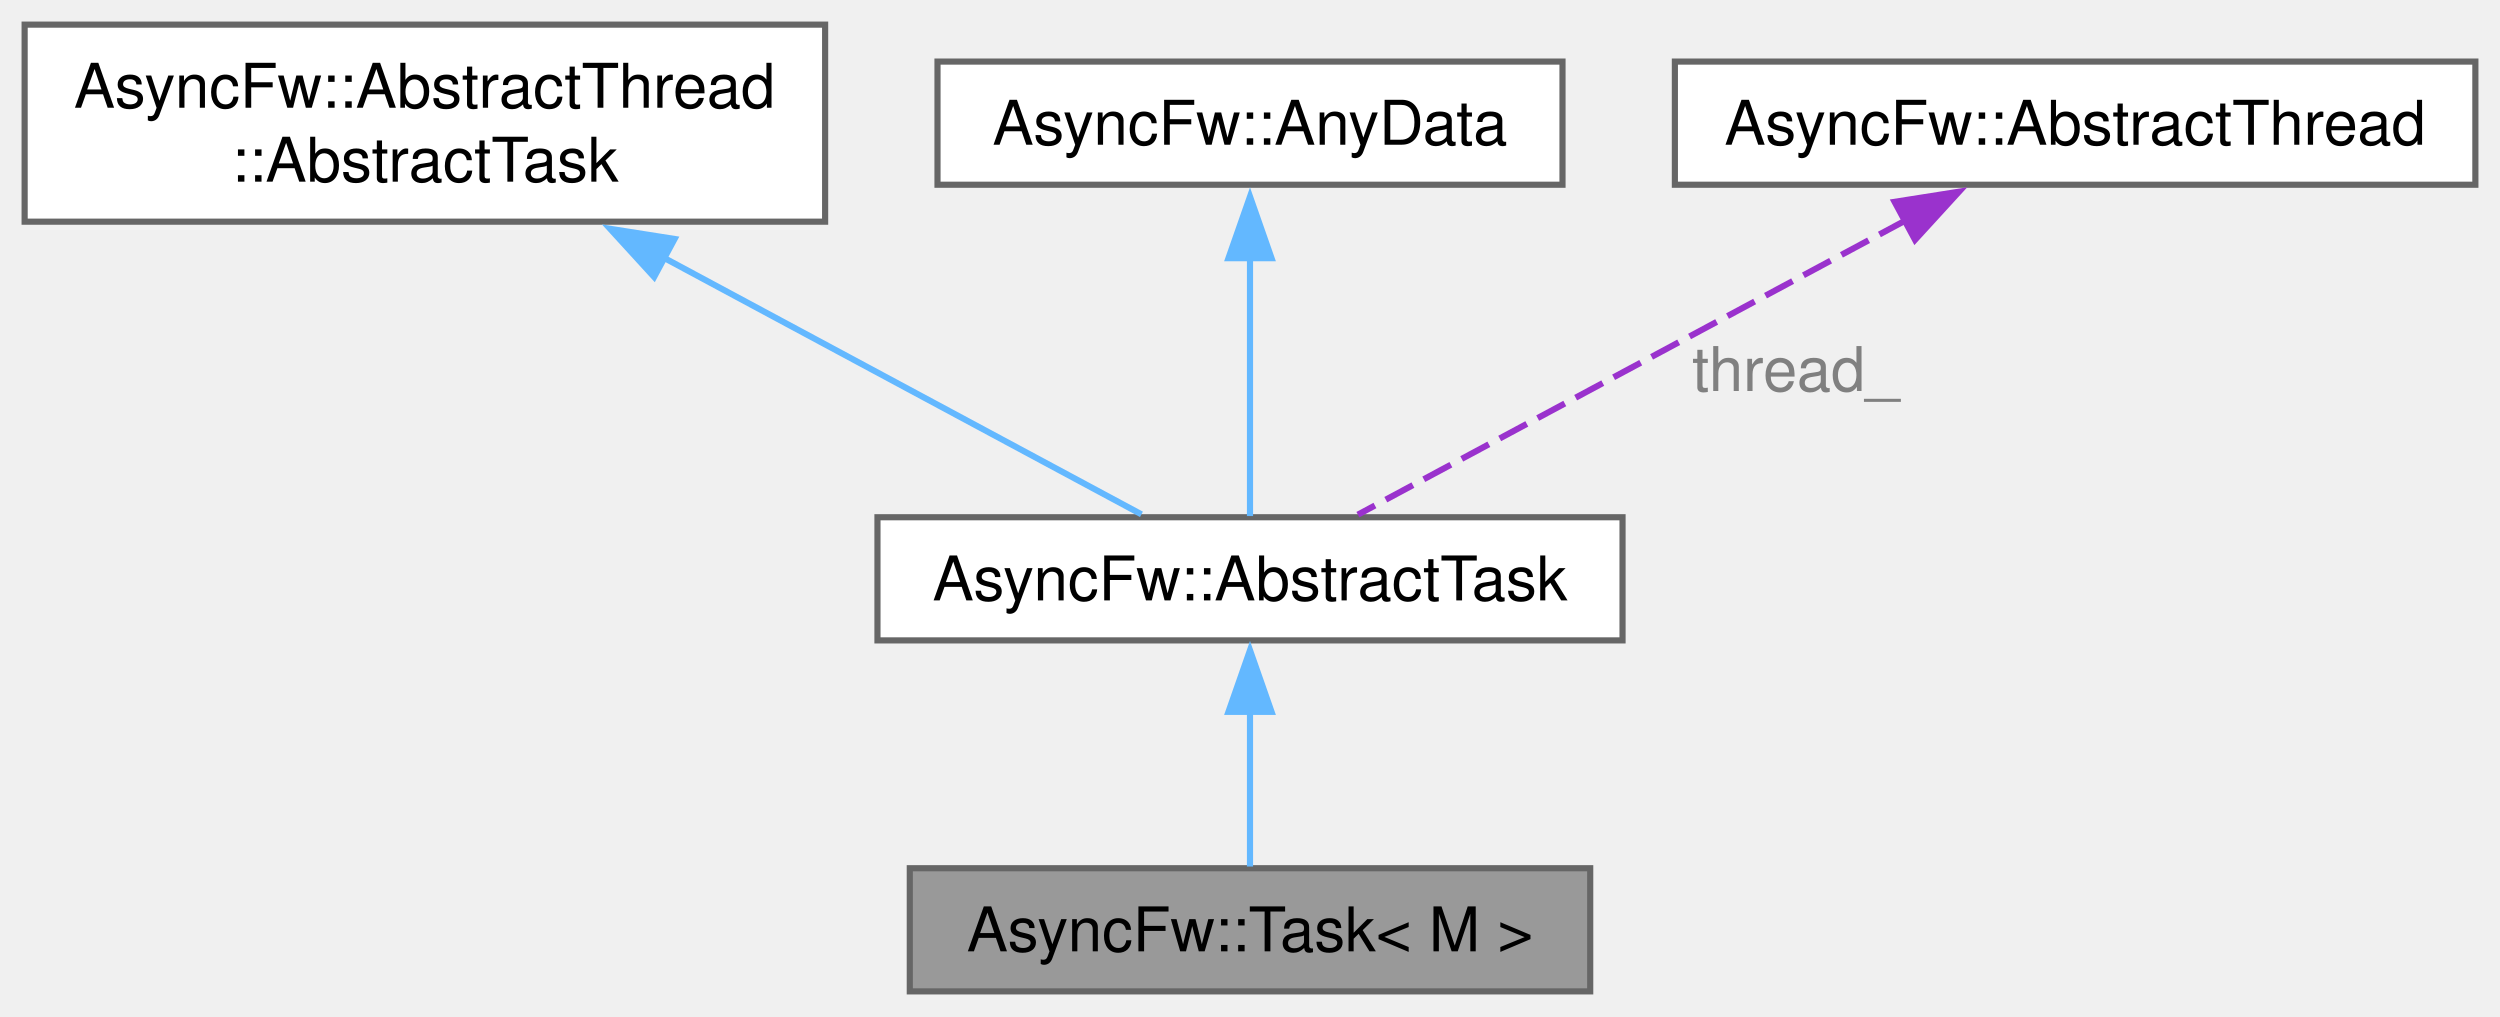
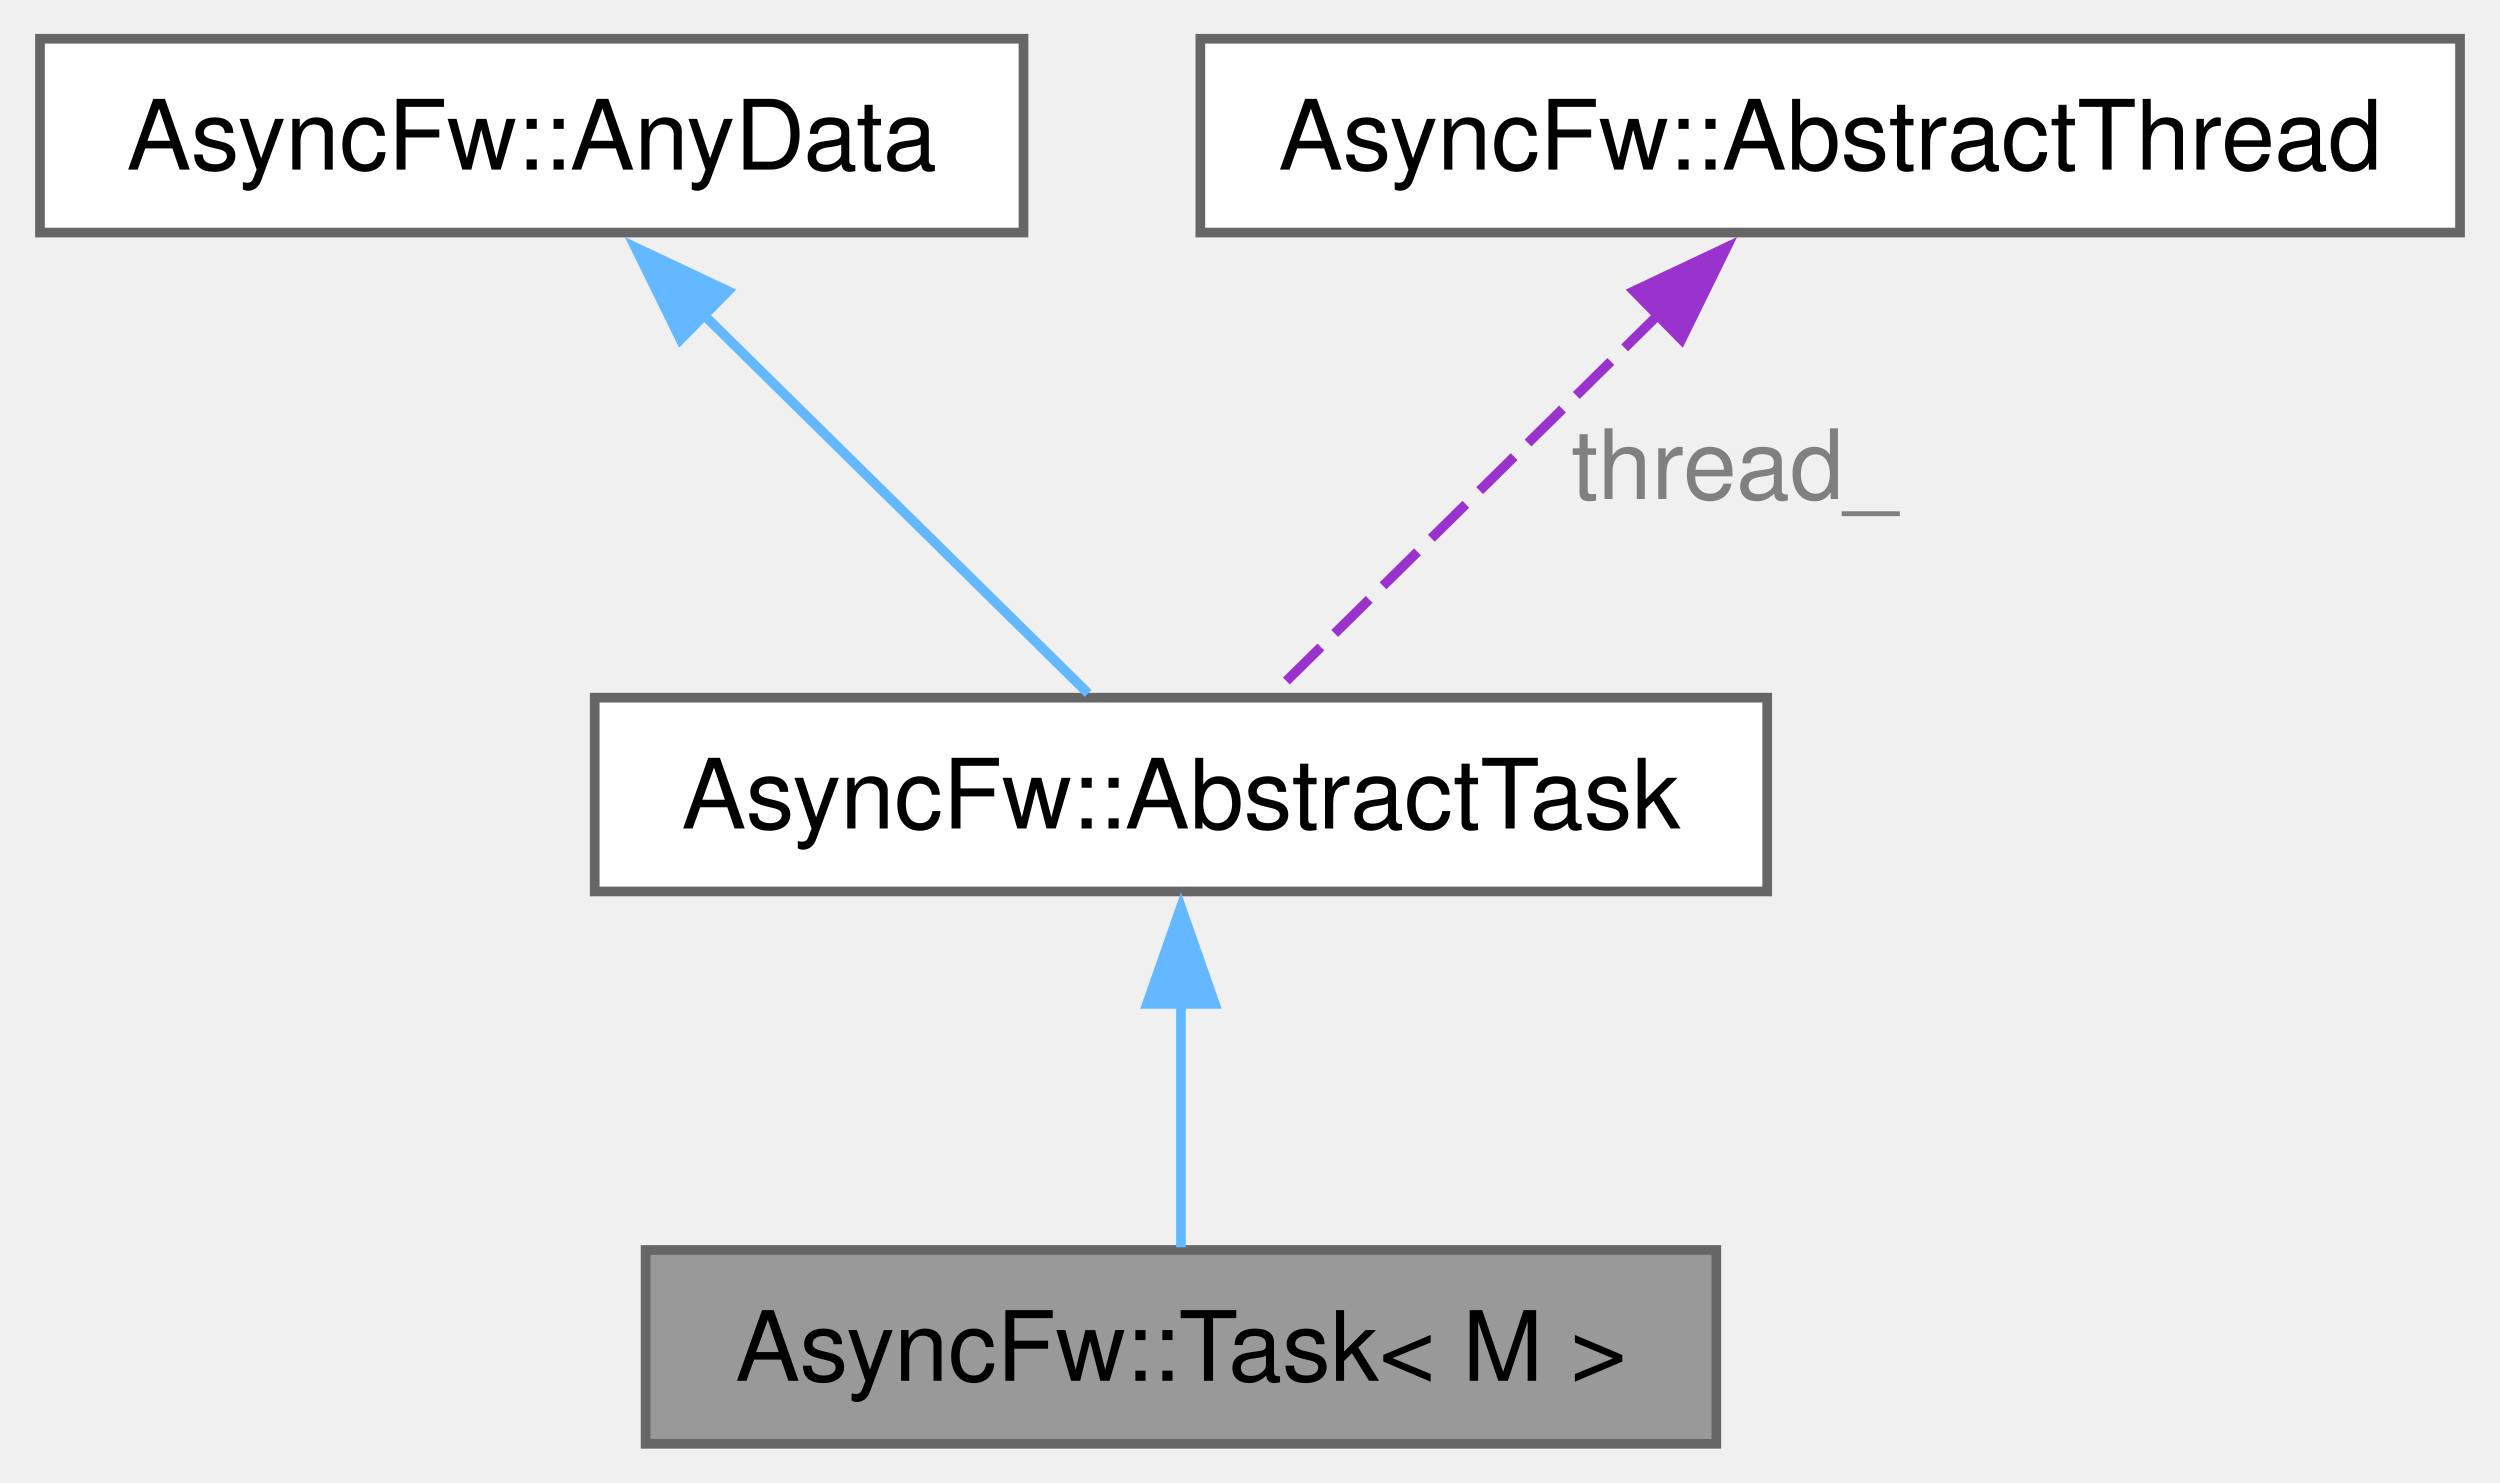
- <svg xmlns="http://www.w3.org/2000/svg" xmlns:xlink="http://www.w3.org/1999/xlink" width="406pt" height="165pt" viewBox="0.00 0.00 406.00 165.00">
-   <g id="graph0" class="graph" transform="scale(1 1) rotate(0) translate(4 161)">
+ <svg xmlns="http://www.w3.org/2000/svg" xmlns:xlink="http://www.w3.org/1999/xlink" width="258pt" height="153pt" viewBox="0.00 0.00 257.75 153.00">
+   <g id="graph0" class="graph" transform="scale(1 1) rotate(0) translate(4 149)">
    <g id="Node000001" class="node">
      <g id="a_Node000001">
        <a xlink:title="The Task class.">
-           <polygon fill="#999999" stroke="#666666" points="254.25,-20 143.75,-20 143.75,0 254.25,0 254.25,-20" />
-           <text text-anchor="middle" x="199" y="-6.5" font-family="Helvetica,sans-Serif" font-size="10.00">AsyncFw::Task&lt; M &gt;</text>
+           <polygon fill="#999999" stroke="#666666" points="173,-20 62.5,-20 62.5,0 173,0 173,-20" />
+           <text text-anchor="middle" x="117.75" y="-6.5" font-family="Helvetica,sans-Serif" font-size="10.00">AsyncFw::Task&lt; M &gt;</text>
        </a>
      </g>
    </g>
    <g id="Node000002" class="node">
      <g id="a_Node000002">
        <a xlink:href="classAsyncFw_1_1AbstractTask.html" target="_top" xlink:title="The AbstractTask class.">
-           <polygon fill="white" stroke="#666666" points="259.5,-77 138.5,-77 138.5,-57 259.5,-57 259.5,-77" />
-           <text text-anchor="middle" x="199" y="-63.5" font-family="Helvetica,sans-Serif" font-size="10.00">AsyncFw::AbstractTask</text>
+           <polygon fill="white" stroke="#666666" points="178.25,-77 57.25,-77 57.25,-57 178.25,-57 178.25,-77" />
+           <text text-anchor="middle" x="117.75" y="-63.5" font-family="Helvetica,sans-Serif" font-size="10.00">AsyncFw::AbstractTask</text>
        </a>
      </g>
    </g>
    <g id="edge1_Node000001_Node000002" class="edge">
      <g id="a_edge1_Node000001_Node000002">
        <a xlink:title=" ">
-           <path fill="none" stroke="#63b8ff" d="M199,-45.69C199,-36.97 199,-27.22 199,-20.28" />
-           <polygon fill="#63b8ff" stroke="#63b8ff" points="195.5,-45.4 199,-55.4 202.5,-45.4 195.5,-45.4" />
+           <path fill="none" stroke="#63b8ff" d="M117.75,-45.69C117.75,-36.97 117.75,-27.22 117.75,-20.28" />
+           <polygon fill="#63b8ff" stroke="#63b8ff" points="114.25,-45.4 117.75,-55.4 121.25,-45.4 114.25,-45.4" />
        </a>
      </g>
    </g>
    <g id="Node000003" class="node">
      <g id="a_Node000003">
-         <a xlink:href="structAsyncFw_1_1AbstractThread_1_1AbstractTask.html" target="_top" xlink:title="The AbstractTask struct.">
-           <polygon fill="white" stroke="#666666" points="130,-157 0,-157 0,-125 130,-125 130,-157" />
-           <text text-anchor="start" x="8" y="-143.5" font-family="Helvetica,sans-Serif" font-size="10.00">AsyncFw::AbstractThread</text>
-           <text text-anchor="middle" x="65" y="-131.5" font-family="Helvetica,sans-Serif" font-size="10.00">::AbstractTask</text>
+         <a xlink:href="structAsyncFw_1_1AnyData.html" target="_top" xlink:title="The AnyData class.">
+           <polygon fill="white" stroke="#666666" points="101.5,-145 0,-145 0,-125 101.5,-125 101.5,-145" />
+           <text text-anchor="middle" x="50.75" y="-131.5" font-family="Helvetica,sans-Serif" font-size="10.00">AsyncFw::AnyData</text>
        </a>
      </g>
    </g>
    <g id="edge2_Node000002_Node000003" class="edge">
      <g id="a_edge2_Node000002_Node000003">
        <a xlink:title=" ">
-           <path fill="none" stroke="#63b8ff" d="M103.55,-119.28C129.2,-105.5 161.68,-88.05 181.37,-77.47" />
-           <polygon fill="#63b8ff" stroke="#63b8ff" points="102.23,-116.02 95.08,-123.84 105.55,-122.19 102.23,-116.02" />
+           <path fill="none" stroke="#63b8ff" d="M68.4,-116.61C81.13,-104.07 97.83,-87.63 108.17,-77.44" />
+           <polygon fill="#63b8ff" stroke="#63b8ff" points="66.1,-113.97 61.43,-123.48 71.01,-118.96 66.1,-113.97" />
        </a>
      </g>
    </g>
    <g id="Node000004" class="node">
      <g id="a_Node000004">
-         <a xlink:href="structAsyncFw_1_1AnyData.html" target="_top" xlink:title="The AnyData class.">
-           <polygon fill="white" stroke="#666666" points="249.75,-151 148.25,-151 148.25,-131 249.75,-131 249.75,-151" />
-           <text text-anchor="middle" x="199" y="-137.5" font-family="Helvetica,sans-Serif" font-size="10.00">AsyncFw::AnyData</text>
+         <a xlink:href="classAsyncFw_1_1AbstractThread.html" target="_top" xlink:title="The AbstractThread class provides the base functionality for thread management.">
+           <polygon fill="white" stroke="#666666" points="249.75,-145 119.75,-145 119.75,-125 249.75,-125 249.75,-145" />
+           <text text-anchor="middle" x="184.75" y="-131.5" font-family="Helvetica,sans-Serif" font-size="10.00">AsyncFw::AbstractThread</text>
        </a>
      </g>
    </g>
    <g id="edge3_Node000002_Node000004" class="edge">
      <g id="a_edge3_Node000002_Node000004">
        <a xlink:title=" ">
-           <path fill="none" stroke="#63b8ff" d="M199,-119.18C199,-105.29 199,-87.71 199,-77.19" />
-           <polygon fill="#63b8ff" stroke="#63b8ff" points="195.5,-119.07 199,-129.07 202.5,-119.07 195.5,-119.07" />
+           <path fill="none" stroke="#9a32cd" stroke-dasharray="5,2" d="M167.1,-116.61C154.37,-104.07 137.67,-87.63 127.33,-77.44" />
+           <polygon fill="#9a32cd" stroke="#9a32cd" points="164.49,-118.96 174.07,-123.48 169.4,-113.97 164.49,-118.96" />
        </a>
      </g>
-     </g>
-     <g id="Node000005" class="node">
-       <g id="a_Node000005">
-         <a xlink:href="classAsyncFw_1_1AbstractThread.html" target="_top" xlink:title="The AbstractThread class provides the base functionality for thread management.">
-           <polygon fill="white" stroke="#666666" points="398,-151 268,-151 268,-131 398,-131 398,-151" />
-           <text text-anchor="middle" x="333" y="-137.5" font-family="Helvetica,sans-Serif" font-size="10.00">AsyncFw::AbstractThread</text>
-         </a>
-       </g>
-     </g>
-     <g id="edge4_Node000002_Node000005" class="edge">
-       <g id="a_edge4_Node000002_Node000005">
-         <a xlink:title=" ">
-           <path fill="none" stroke="#9a32cd" stroke-dasharray="5,2" d="M305.62,-125.29C278.95,-110.96 239.2,-89.6 216.52,-77.42" />
-           <polygon fill="#9a32cd" stroke="#9a32cd" points="303.68,-128.22 314.15,-129.87 307,-122.05 303.68,-128.22" />
-         </a>
-       </g>
-       <text text-anchor="middle" x="287.64" y="-97.5" font-family="Helvetica,sans-Serif" font-size="10.00" fill="grey"> thread_</text>
+       <text text-anchor="middle" x="174.88" y="-97.5" font-family="Helvetica,sans-Serif" font-size="10.00" fill="grey"> thread_</text>
    </g>
  </g>
</svg>
